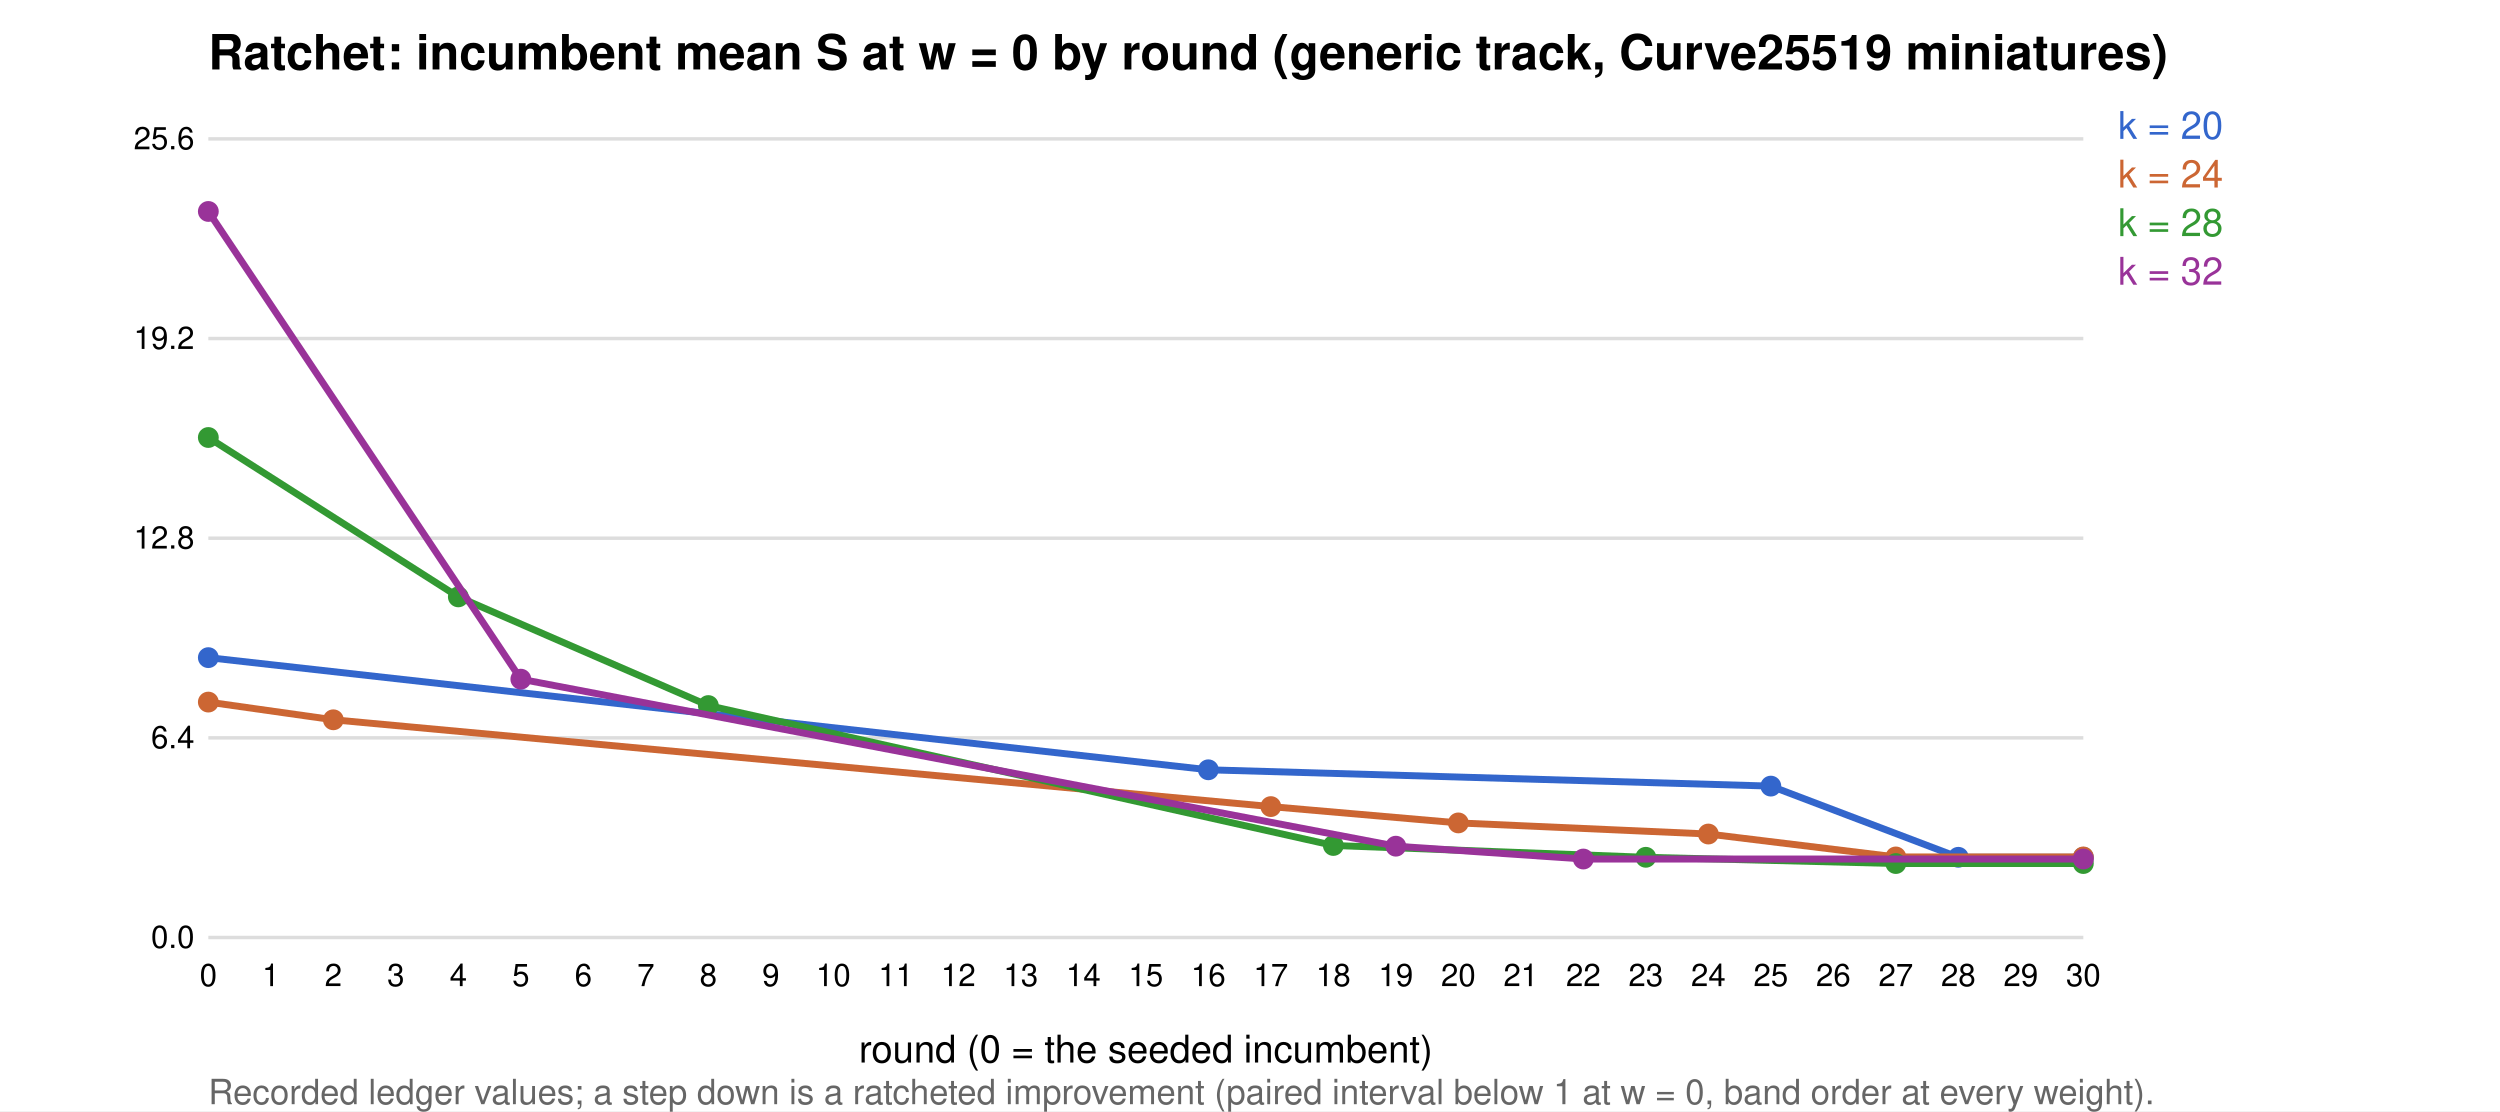
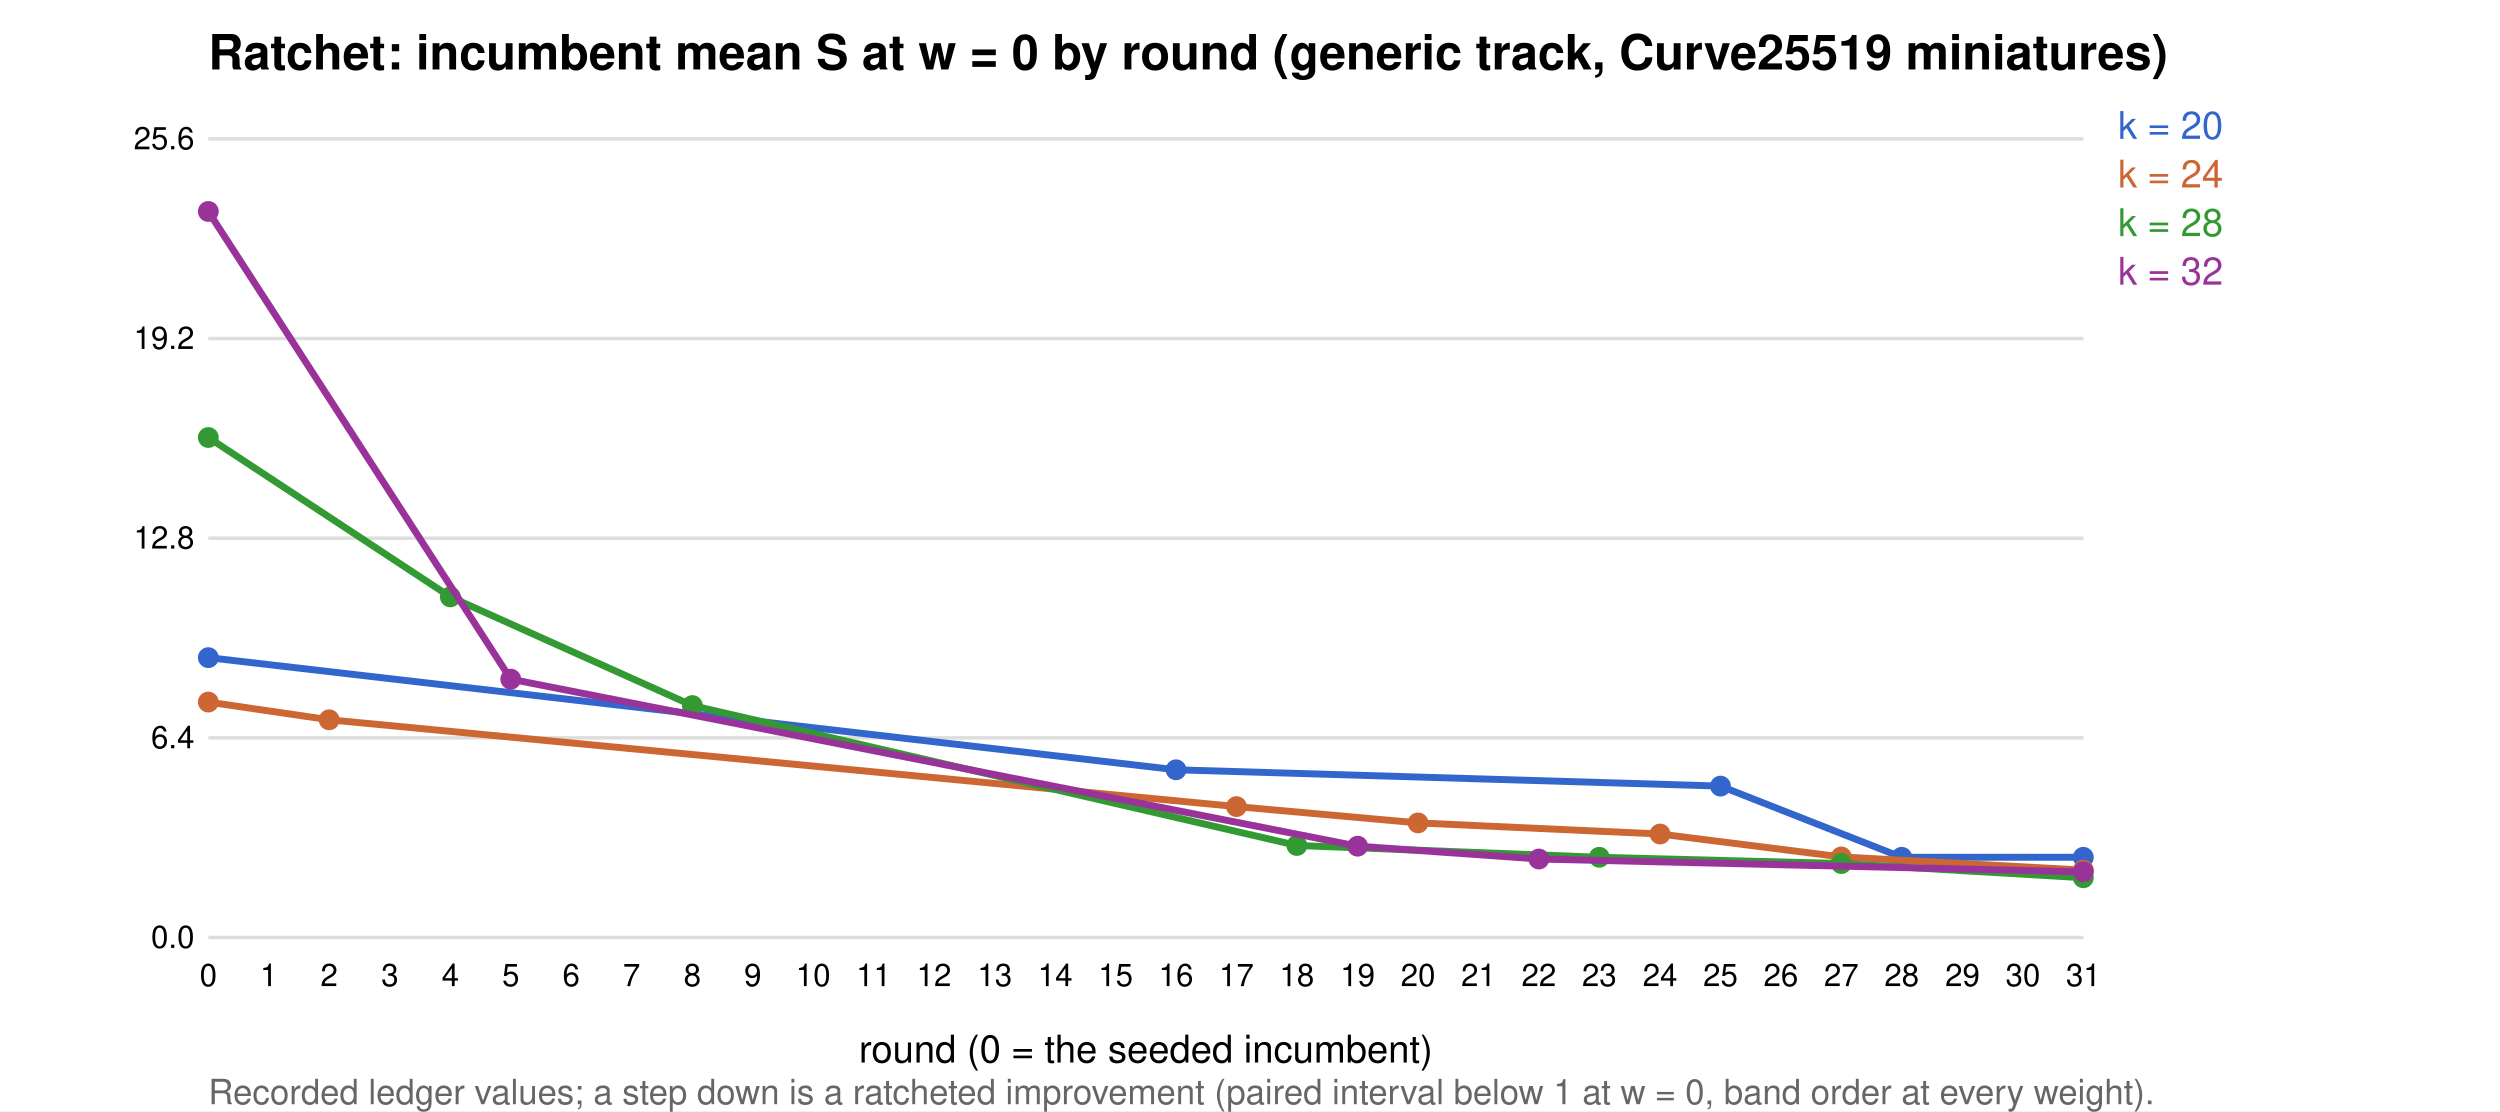
<svg xmlns="http://www.w3.org/2000/svg" width="720" height="320" viewBox="0 0 720 320" font-family="Helvetica,Arial,sans-serif" font-size="11">
  <rect width="100%" height="100%" fill="white" />
  <text x="60" y="20" font-size="14" font-weight="bold">Ratchet: incumbent mean S at w = 0 by round (generic track, Curve25519 miniatures)</text>
  <line x1="60" x2="600" y1="270.0" y2="270.0" stroke="#ddd" />
  <text x="56" y="273.0" text-anchor="end" font-size="9">0.0</text>
  <line x1="60" x2="600" y1="212.5" y2="212.5" stroke="#ddd" />
  <text x="56" y="215.5" text-anchor="end" font-size="9">6.4</text>
  <line x1="60" x2="600" y1="155.0" y2="155.0" stroke="#ddd" />
  <text x="56" y="158.0" text-anchor="end" font-size="9">12.8</text>
  <line x1="60" x2="600" y1="97.5" y2="97.5" stroke="#ddd" />
  <text x="56" y="100.5" text-anchor="end" font-size="9">19.2</text>
  <line x1="60" x2="600" y1="40.0" y2="40.0" stroke="#ddd" />
  <text x="56" y="43.0" text-anchor="end" font-size="9">25.6</text>
-   <polyline fill="none" stroke="#36c" stroke-width="2" points="60.0,189.4 348.0,221.7 510.0,226.4 564.0,246.9 600.0,246.9" />
+   <polyline fill="none" stroke="#36c" stroke-width="2" points="60.0,189.4 338.7,221.7 495.5,226.4 547.7,246.9 600.0,246.9" />
  <circle cx="60.0" cy="189.4" r="3" fill="#36c" />
-   <circle cx="348.0" cy="221.7" r="3" fill="#36c" />
-   <circle cx="510.0" cy="226.4" r="3" fill="#36c" />
-   <circle cx="564.0" cy="246.9" r="3" fill="#36c" />
+   <circle cx="338.7" cy="221.7" r="3" fill="#36c" />
+   <circle cx="495.5" cy="226.4" r="3" fill="#36c" />
+   <circle cx="547.7" cy="246.9" r="3" fill="#36c" />
  <circle cx="600.0" cy="246.9" r="3" fill="#36c" />
  <text x="610" y="40" fill="#36c">k = 20</text>
-   <polyline fill="none" stroke="#c63" stroke-width="2" points="60.0,202.2 96.0,207.3 366.0,232.3 420.0,237.0 492.0,240.2 546.0,246.8 600.0,246.8" />
+   <polyline fill="none" stroke="#c63" stroke-width="2" points="60.0,202.2 94.8,207.3 356.1,232.3 408.4,237.0 478.1,240.2 530.3,246.8 600.0,250.6" />
  <circle cx="60.0" cy="202.2" r="3" fill="#c63" />
-   <circle cx="96.0" cy="207.3" r="3" fill="#c63" />
-   <circle cx="366.0" cy="232.3" r="3" fill="#c63" />
-   <circle cx="420.0" cy="237.0" r="3" fill="#c63" />
-   <circle cx="492.0" cy="240.2" r="3" fill="#c63" />
-   <circle cx="546.0" cy="246.8" r="3" fill="#c63" />
-   <circle cx="600.0" cy="246.8" r="3" fill="#c63" />
+   <circle cx="94.8" cy="207.3" r="3" fill="#c63" />
+   <circle cx="356.1" cy="232.3" r="3" fill="#c63" />
+   <circle cx="408.4" cy="237.0" r="3" fill="#c63" />
+   <circle cx="478.1" cy="240.2" r="3" fill="#c63" />
+   <circle cx="530.3" cy="246.8" r="3" fill="#c63" />
+   <circle cx="600.0" cy="250.6" r="3" fill="#c63" />
  <text x="610" y="54" fill="#c63">k = 24</text>
-   <polyline fill="none" stroke="#393" stroke-width="2" points="60.0,126.0 132.0,171.9 204.0,203.2 384.0,243.5 474.0,246.9 546.0,248.7 600.0,248.7" />
+   <polyline fill="none" stroke="#393" stroke-width="2" points="60.0,126.0 129.7,171.9 199.4,203.2 373.5,243.5 460.6,246.9 530.3,248.7 600.0,252.8" />
  <circle cx="60.0" cy="126.0" r="3" fill="#393" />
-   <circle cx="132.0" cy="171.9" r="3" fill="#393" />
-   <circle cx="204.0" cy="203.2" r="3" fill="#393" />
-   <circle cx="384.0" cy="243.5" r="3" fill="#393" />
-   <circle cx="474.0" cy="246.9" r="3" fill="#393" />
-   <circle cx="546.0" cy="248.7" r="3" fill="#393" />
-   <circle cx="600.0" cy="248.7" r="3" fill="#393" />
+   <circle cx="129.7" cy="171.9" r="3" fill="#393" />
+   <circle cx="199.4" cy="203.2" r="3" fill="#393" />
+   <circle cx="373.5" cy="243.5" r="3" fill="#393" />
+   <circle cx="460.6" cy="246.9" r="3" fill="#393" />
+   <circle cx="530.3" cy="248.7" r="3" fill="#393" />
+   <circle cx="600.0" cy="252.8" r="3" fill="#393" />
  <text x="610" y="68" fill="#393">k = 28</text>
-   <polyline fill="none" stroke="#939" stroke-width="2" points="60.0,60.9 150.0,195.6 402.0,243.7 456.0,247.4 600.0,247.4" />
+   <polyline fill="none" stroke="#939" stroke-width="2" points="60.0,60.9 147.1,195.6 391.0,243.7 443.2,247.4 600.0,251.1" />
  <circle cx="60.0" cy="60.9" r="3" fill="#939" />
-   <circle cx="150.0" cy="195.6" r="3" fill="#939" />
-   <circle cx="402.0" cy="243.7" r="3" fill="#939" />
-   <circle cx="456.0" cy="247.4" r="3" fill="#939" />
-   <circle cx="600.0" cy="247.4" r="3" fill="#939" />
+   <circle cx="147.1" cy="195.6" r="3" fill="#939" />
+   <circle cx="391.0" cy="243.7" r="3" fill="#939" />
+   <circle cx="443.2" cy="247.4" r="3" fill="#939" />
+   <circle cx="600.0" cy="251.1" r="3" fill="#939" />
  <text x="610" y="82" fill="#939">k = 32</text>
  <text x="60.0" y="284" text-anchor="middle" font-size="9">0</text>
-   <text x="78.0" y="284" text-anchor="middle" font-size="9">1</text>
-   <text x="96.0" y="284" text-anchor="middle" font-size="9">2</text>
-   <text x="114.0" y="284" text-anchor="middle" font-size="9">3</text>
-   <text x="132.0" y="284" text-anchor="middle" font-size="9">4</text>
-   <text x="150.0" y="284" text-anchor="middle" font-size="9">5</text>
-   <text x="168.0" y="284" text-anchor="middle" font-size="9">6</text>
-   <text x="186.0" y="284" text-anchor="middle" font-size="9">7</text>
-   <text x="204.0" y="284" text-anchor="middle" font-size="9">8</text>
-   <text x="222.0" y="284" text-anchor="middle" font-size="9">9</text>
-   <text x="240.0" y="284" text-anchor="middle" font-size="9">10</text>
-   <text x="258.0" y="284" text-anchor="middle" font-size="9">11</text>
-   <text x="276.0" y="284" text-anchor="middle" font-size="9">12</text>
-   <text x="294.0" y="284" text-anchor="middle" font-size="9">13</text>
-   <text x="312.0" y="284" text-anchor="middle" font-size="9">14</text>
-   <text x="330.0" y="284" text-anchor="middle" font-size="9">15</text>
-   <text x="348.0" y="284" text-anchor="middle" font-size="9">16</text>
-   <text x="366.0" y="284" text-anchor="middle" font-size="9">17</text>
-   <text x="384.0" y="284" text-anchor="middle" font-size="9">18</text>
-   <text x="402.0" y="284" text-anchor="middle" font-size="9">19</text>
-   <text x="420.0" y="284" text-anchor="middle" font-size="9">20</text>
-   <text x="438.0" y="284" text-anchor="middle" font-size="9">21</text>
-   <text x="456.0" y="284" text-anchor="middle" font-size="9">22</text>
-   <text x="474.0" y="284" text-anchor="middle" font-size="9">23</text>
-   <text x="492.0" y="284" text-anchor="middle" font-size="9">24</text>
-   <text x="510.0" y="284" text-anchor="middle" font-size="9">25</text>
-   <text x="528.0" y="284" text-anchor="middle" font-size="9">26</text>
-   <text x="546.0" y="284" text-anchor="middle" font-size="9">27</text>
-   <text x="564.0" y="284" text-anchor="middle" font-size="9">28</text>
-   <text x="582.0" y="284" text-anchor="middle" font-size="9">29</text>
-   <text x="600.0" y="284" text-anchor="middle" font-size="9">30</text>
+   <text x="77.4" y="284" text-anchor="middle" font-size="9">1</text>
+   <text x="94.8" y="284" text-anchor="middle" font-size="9">2</text>
+   <text x="112.3" y="284" text-anchor="middle" font-size="9">3</text>
+   <text x="129.7" y="284" text-anchor="middle" font-size="9">4</text>
+   <text x="147.1" y="284" text-anchor="middle" font-size="9">5</text>
+   <text x="164.5" y="284" text-anchor="middle" font-size="9">6</text>
+   <text x="181.9" y="284" text-anchor="middle" font-size="9">7</text>
+   <text x="199.4" y="284" text-anchor="middle" font-size="9">8</text>
+   <text x="216.8" y="284" text-anchor="middle" font-size="9">9</text>
+   <text x="234.2" y="284" text-anchor="middle" font-size="9">10</text>
+   <text x="251.6" y="284" text-anchor="middle" font-size="9">11</text>
+   <text x="269.0" y="284" text-anchor="middle" font-size="9">12</text>
+   <text x="286.5" y="284" text-anchor="middle" font-size="9">13</text>
+   <text x="303.9" y="284" text-anchor="middle" font-size="9">14</text>
+   <text x="321.3" y="284" text-anchor="middle" font-size="9">15</text>
+   <text x="338.7" y="284" text-anchor="middle" font-size="9">16</text>
+   <text x="356.1" y="284" text-anchor="middle" font-size="9">17</text>
+   <text x="373.5" y="284" text-anchor="middle" font-size="9">18</text>
+   <text x="391.0" y="284" text-anchor="middle" font-size="9">19</text>
+   <text x="408.4" y="284" text-anchor="middle" font-size="9">20</text>
+   <text x="425.8" y="284" text-anchor="middle" font-size="9">21</text>
+   <text x="443.2" y="284" text-anchor="middle" font-size="9">22</text>
+   <text x="460.6" y="284" text-anchor="middle" font-size="9">23</text>
+   <text x="478.1" y="284" text-anchor="middle" font-size="9">24</text>
+   <text x="495.5" y="284" text-anchor="middle" font-size="9">25</text>
+   <text x="512.9" y="284" text-anchor="middle" font-size="9">26</text>
+   <text x="530.3" y="284" text-anchor="middle" font-size="9">27</text>
+   <text x="547.7" y="284" text-anchor="middle" font-size="9">28</text>
+   <text x="565.2" y="284" text-anchor="middle" font-size="9">29</text>
+   <text x="582.6" y="284" text-anchor="middle" font-size="9">30</text>
+   <text x="600.0" y="284" text-anchor="middle" font-size="9">31</text>
  <text x="330" y="306" text-anchor="middle">round (0 = the seeded incumbent)</text>
  <text x="60" y="318" font-size="10" fill="#666">Recorded ledger values; a step down is a ratcheted improvement (paired interval below 1 at w = 0, band order at every weight).</text>
</svg>
